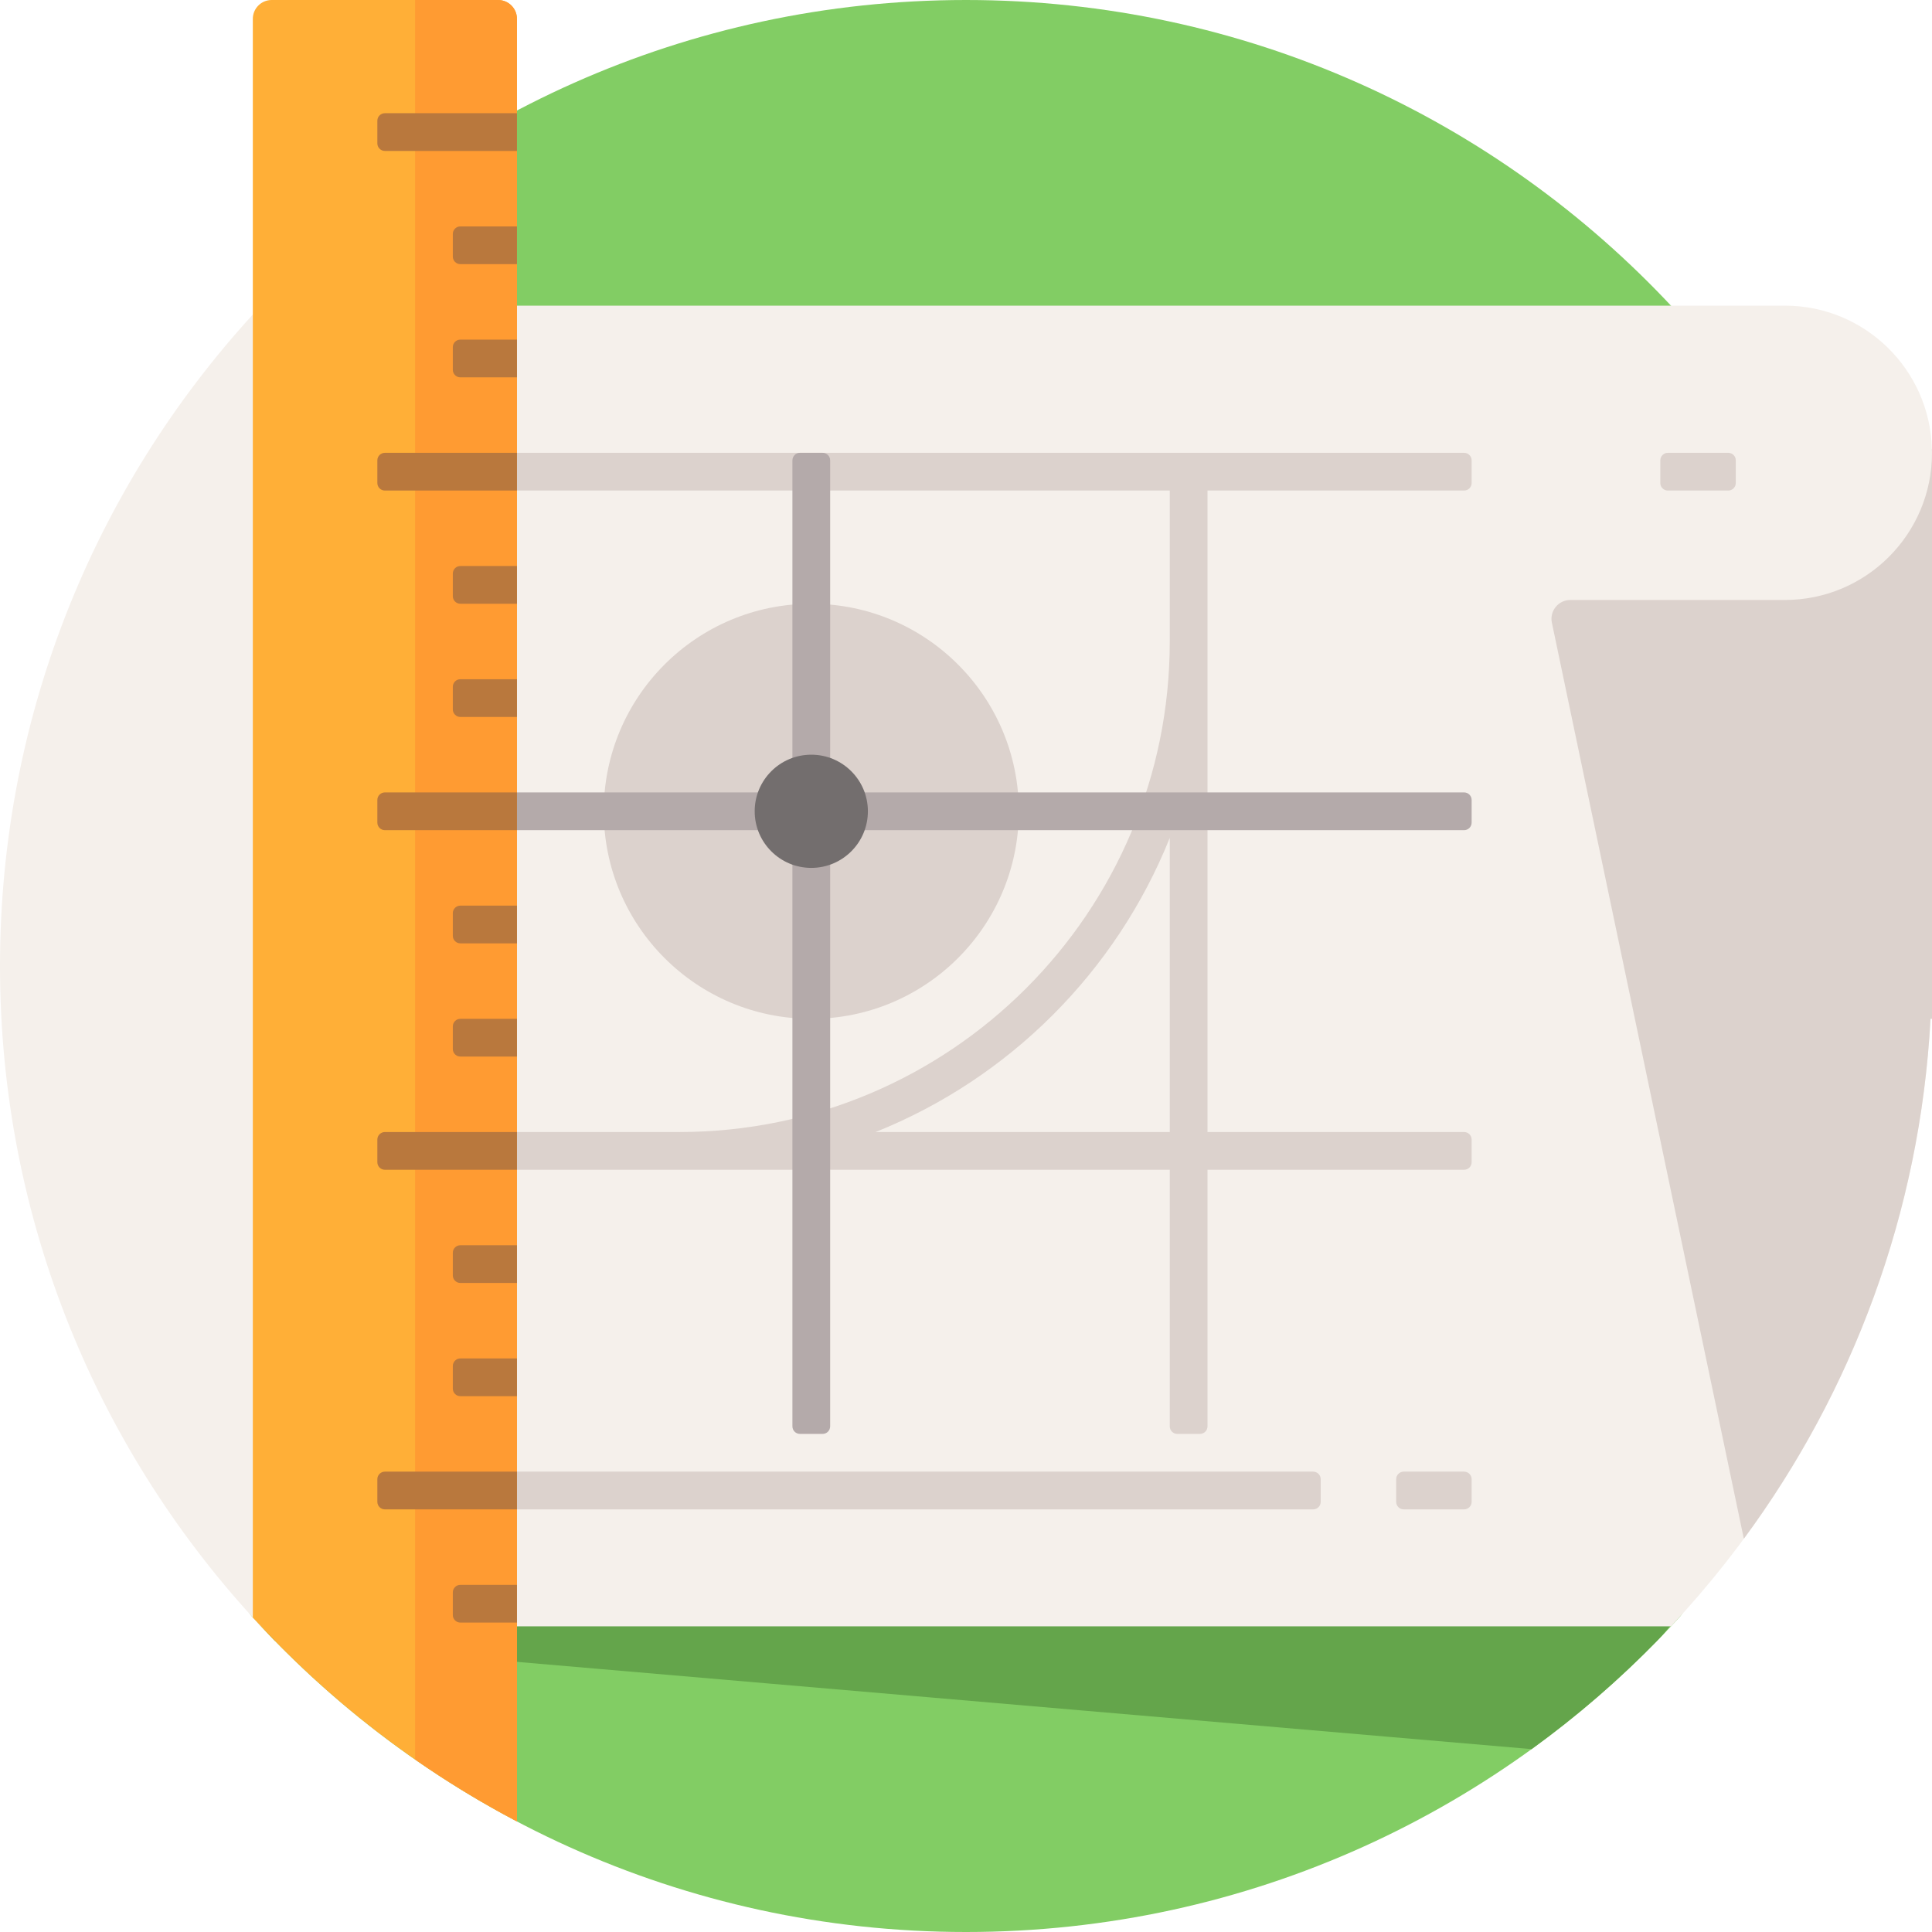
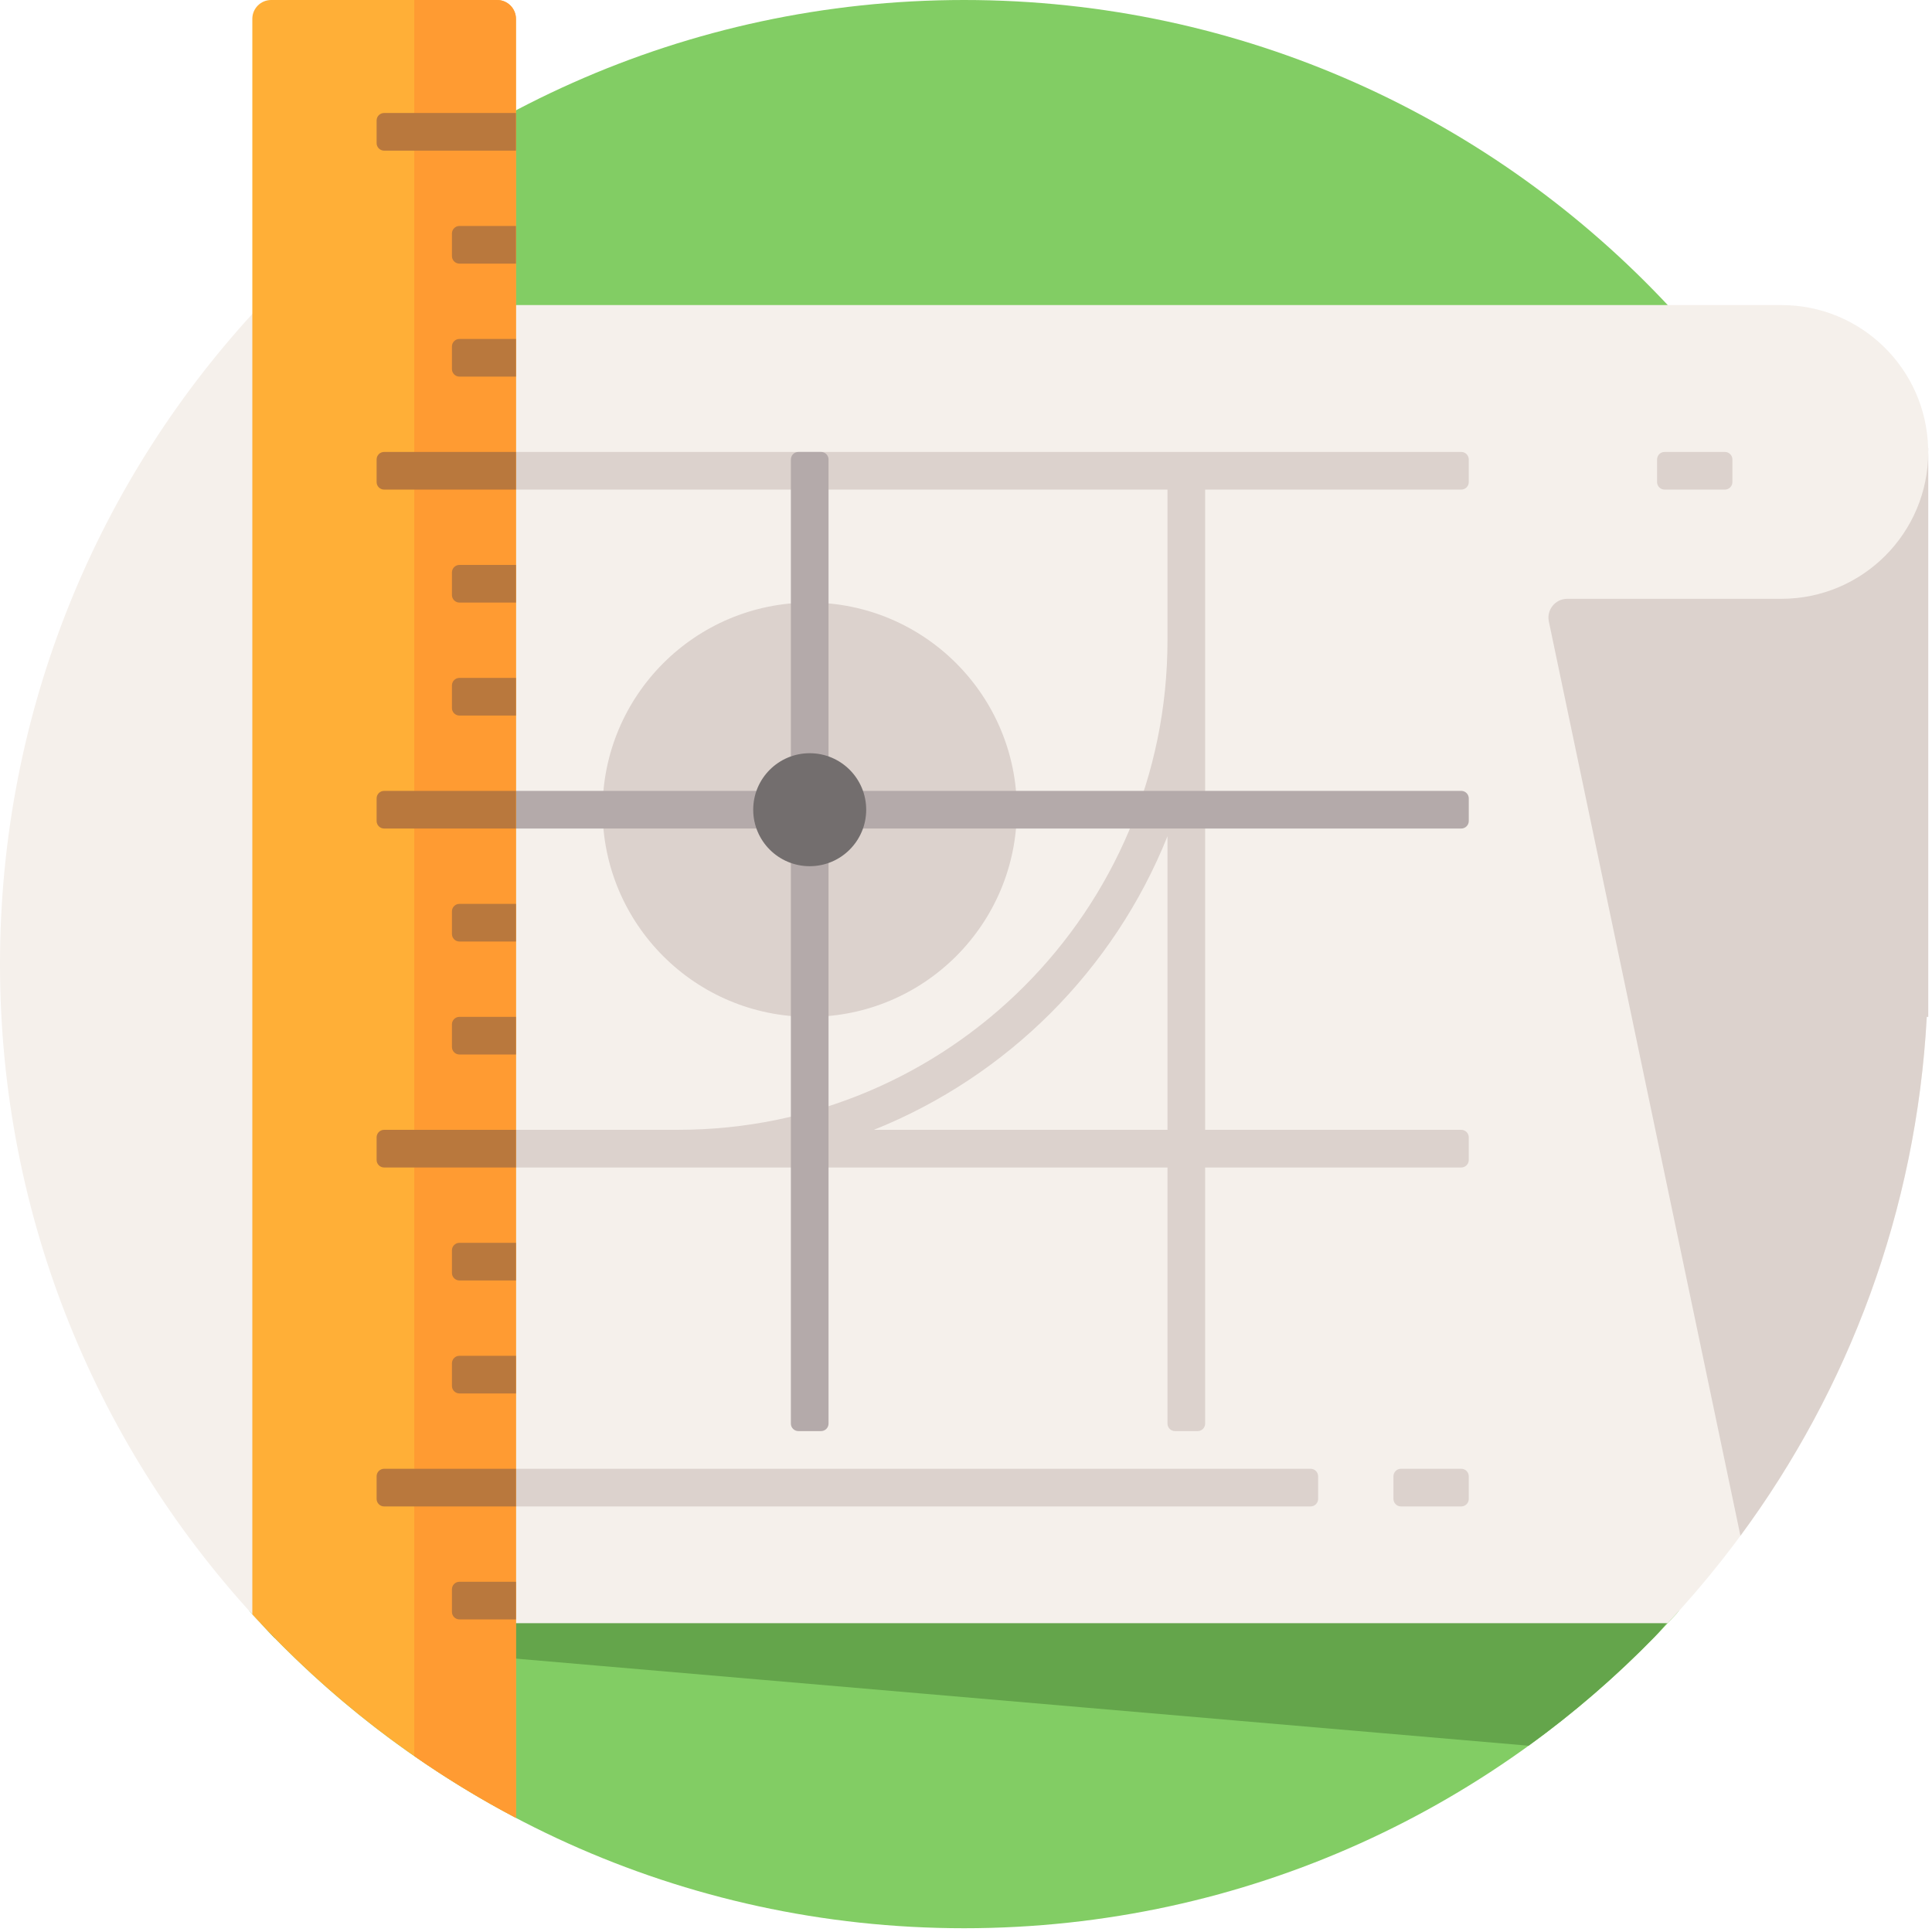
- <svg xmlns="http://www.w3.org/2000/svg" version="1.1" id="Capa_1" x="0px" y="0px" viewBox="0 0 512 512" style="enable-background:new 0 0 512 512;" xml:space="preserve">
+ <svg xmlns="http://www.w3.org/2000/svg" version="1.1" id="Capa_1" x="0px" y="0px" viewBox="0 0 513 513" style="enable-background:new 0 0 512 512;" xml:space="preserve">
  <path style="fill:#82CD64;" d="M72.285,90c-4.355,0-6.649-5.2-3.682-8.387C115.34,31.409,181.998,0,256,0  s140.66,31.409,187.397,81.613C446.364,84.8,444.07,90,439.715,90H72.285z M70.442,420c-4.332,0-6.633,5.15-3.716,8.352  C113.546,479.742,181.002,512,256,512s142.454-32.258,189.274-83.648c2.917-3.202,0.616-8.352-3.716-8.352H70.442z" />
  <path style="fill:#64A54B;" d="M439.438,434.536c-10.314,10.6-21.539,20.308-33.551,28.999L72.913,434.902  c-0.186-0.19-0.371-0.38-0.556-0.571C49.022,410.305,66.242,370,99.734,370h312.163C445.489,370,462.864,410.46,439.438,434.536z" />
  <path style="fill:#F5F0EB;" d="M512,119v1v150h-0.39c-3.352,62.149-28.868,118.401-68.788,161H69.177C26.28,385.223,0,323.685,0,256  S26.28,126.777,69.177,81h373.646H473c21.204,0,38.443,16.925,38.975,38H512z" />
  <g>
    <path style="fill:#DCD2CD;" d="M512,119v1c0-0.335-0.017-0.667-0.025-1H512z M473,159h-56.844c-3.174,0-5.545,2.919-4.894,6.025   l50.871,242.755c28.737-38.96,46.703-86.345,49.477-137.78H512V120C512,141.539,494.539,159,473,159z" />
    <path style="fill:#DCD2CD;" d="M270,215c0,30.376-24.624,55-55,55s-55-24.624-55-55s24.624-55,55-55S270,184.624,270,215z" />
    <path style="fill:#DCD2CD;" d="M132,390h216c1.105,0,2,0.895,2,2v6c0,1.105-0.895,2-2,2H132c-1.105,0-2-0.895-2-2v-6   C130,390.895,130.895,390,132,390z M440,122v6c0,1.105,0.895,2,2,2h16c1.105,0,2-0.895,2-2v-6c0-1.105-0.895-2-2-2h-16   C440.895,120,440,120.895,440,122z M372,400h16c1.105,0,2-0.895,2-2v-6c0-1.105-0.895-2-2-2h-16c-1.105,0-2,0.895-2,2v6   C370,399.105,370.895,400,372,400z M320,120h68c1.105,0,2,0.895,2,2v6c0,1.105-0.895,2-2,2h-68v40v130h68c1.105,0,2,0.895,2,2v6   c0,1.105-0.895,2-2,2h-68v68c0,1.105-0.895,2-2,2h-6c-1.105,0-2-0.895-2-2v-68H180l0,0h-48c-1.105,0-2-0.895-2-2v-6   c0-1.105,0.895-2,2-2h48l0,0c71.797,0,130-58.203,130-130v-40H132c-1.105,0-2-0.895-2-2v-6c0-1.105,0.895-2,2-2h178H320z    M310,222.042c-14.208,35.459-42.499,63.75-77.958,77.958H310V222.042z" />
  </g>
  <path style="fill:#B4AAAA;" d="M388,220H222c-1.105,0-2,0.895-2,2v156c0,1.105-0.895,2-2,2h-6c-1.105,0-2-0.895-2-2V222  c0-1.105-0.895-2-2-2h-76c-1.105,0-2-0.895-2-2v-6c0-1.105,0.895-2,2-2h76c1.105,0,2-0.895,2-2v-86c0-1.105,0.895-2,2-2h6  c1.105,0,2,0.895,2,2v86c0,1.105,0.895,2,2,2h166c1.105,0,2,0.895,2,2v6C390,219.105,389.105,220,388,220z" />
  <path style="fill:#FFAF37;" d="M132,0c2.761,0,5,2.239,5,5v24.302V260v222.698c-26.387-13.88-50.059-32.221-70-54.037V260V83.339V5  c0-2.761,2.239-5,5-5H132z" />
  <path style="fill:#FF9B32;" d="M137,5v24.302V260v222.698c-9.359-4.923-18.369-10.418-27-16.42V273.137V0h22  C134.761,0,137,2.239,137,5z" />
  <path style="fill:#B9783D;" d="M122,60h15v10h-15c-1.104,0-2-0.896-2-2v-6C120,60.896,120.896,60,122,60z M120,92v6  c0,1.104,0.896,2,2,2h15V90h-15C120.896,90,120,90.896,120,92z M120,152v6c0,1.104,0.896,2,2,2h15v-10h-15  C120.896,150,120,150.896,120,152z M120,182v6c0,1.104,0.896,2,2,2h15v-10h-15C120.896,180,120,180.896,120,182z M102,30  c-1.104,0-2,0.896-2,2v6c0,1.104,0.896,2,2,2h35V30H102z M100,122v6c0,1.104,0.896,2,2,2h35v-10h-35  C100.896,120,100,120.896,100,122z M100,212v6c0,1.104,0.896,2,2,2h35v-10h-35C100.896,210,100,210.896,100,212z M120,242v6  c0,1.104,0.896,2,2,2h15v-10h-15C120.896,240,120,240.896,120,242z M120,272v6c0,1.104,0.896,2,2,2h15v-10h-15  C120.896,270,120,270.896,120,272z M120,332v6c0,1.104,0.896,2,2,2h15v-10h-15C120.896,330,120,330.896,120,332z M120,362v6  c0,1.104,0.896,2,2,2h15v-10h-15C120.896,360,120,360.896,120,362z M100,302v6c0,1.104,0.896,2,2,2h35v-10h-35  C100.896,300,100,300.896,100,302z M120,422v6c0,1.104,0.896,2,2,2h15v-10h-15C120.896,420,120,420.896,120,422z M100,392v6  c0,1.104,0.896,2,2,2h35v-10h-35C100.896,390,100,390.896,100,392z" />
  <path style="fill:#736E6E;" d="M230,215c0,8.284-6.716,15-15,15s-15-6.716-15-15s6.716-15,15-15S230,206.716,230,215z" />
  <g>
</g>
  <g>
</g>
  <g>
</g>
  <g>
</g>
  <g>
</g>
  <g>
</g>
  <g>
</g>
  <g>
</g>
  <g>
</g>
  <g>
</g>
  <g>
</g>
  <g>
</g>
  <g>
</g>
  <g>
</g>
  <g>
</g>
</svg>
